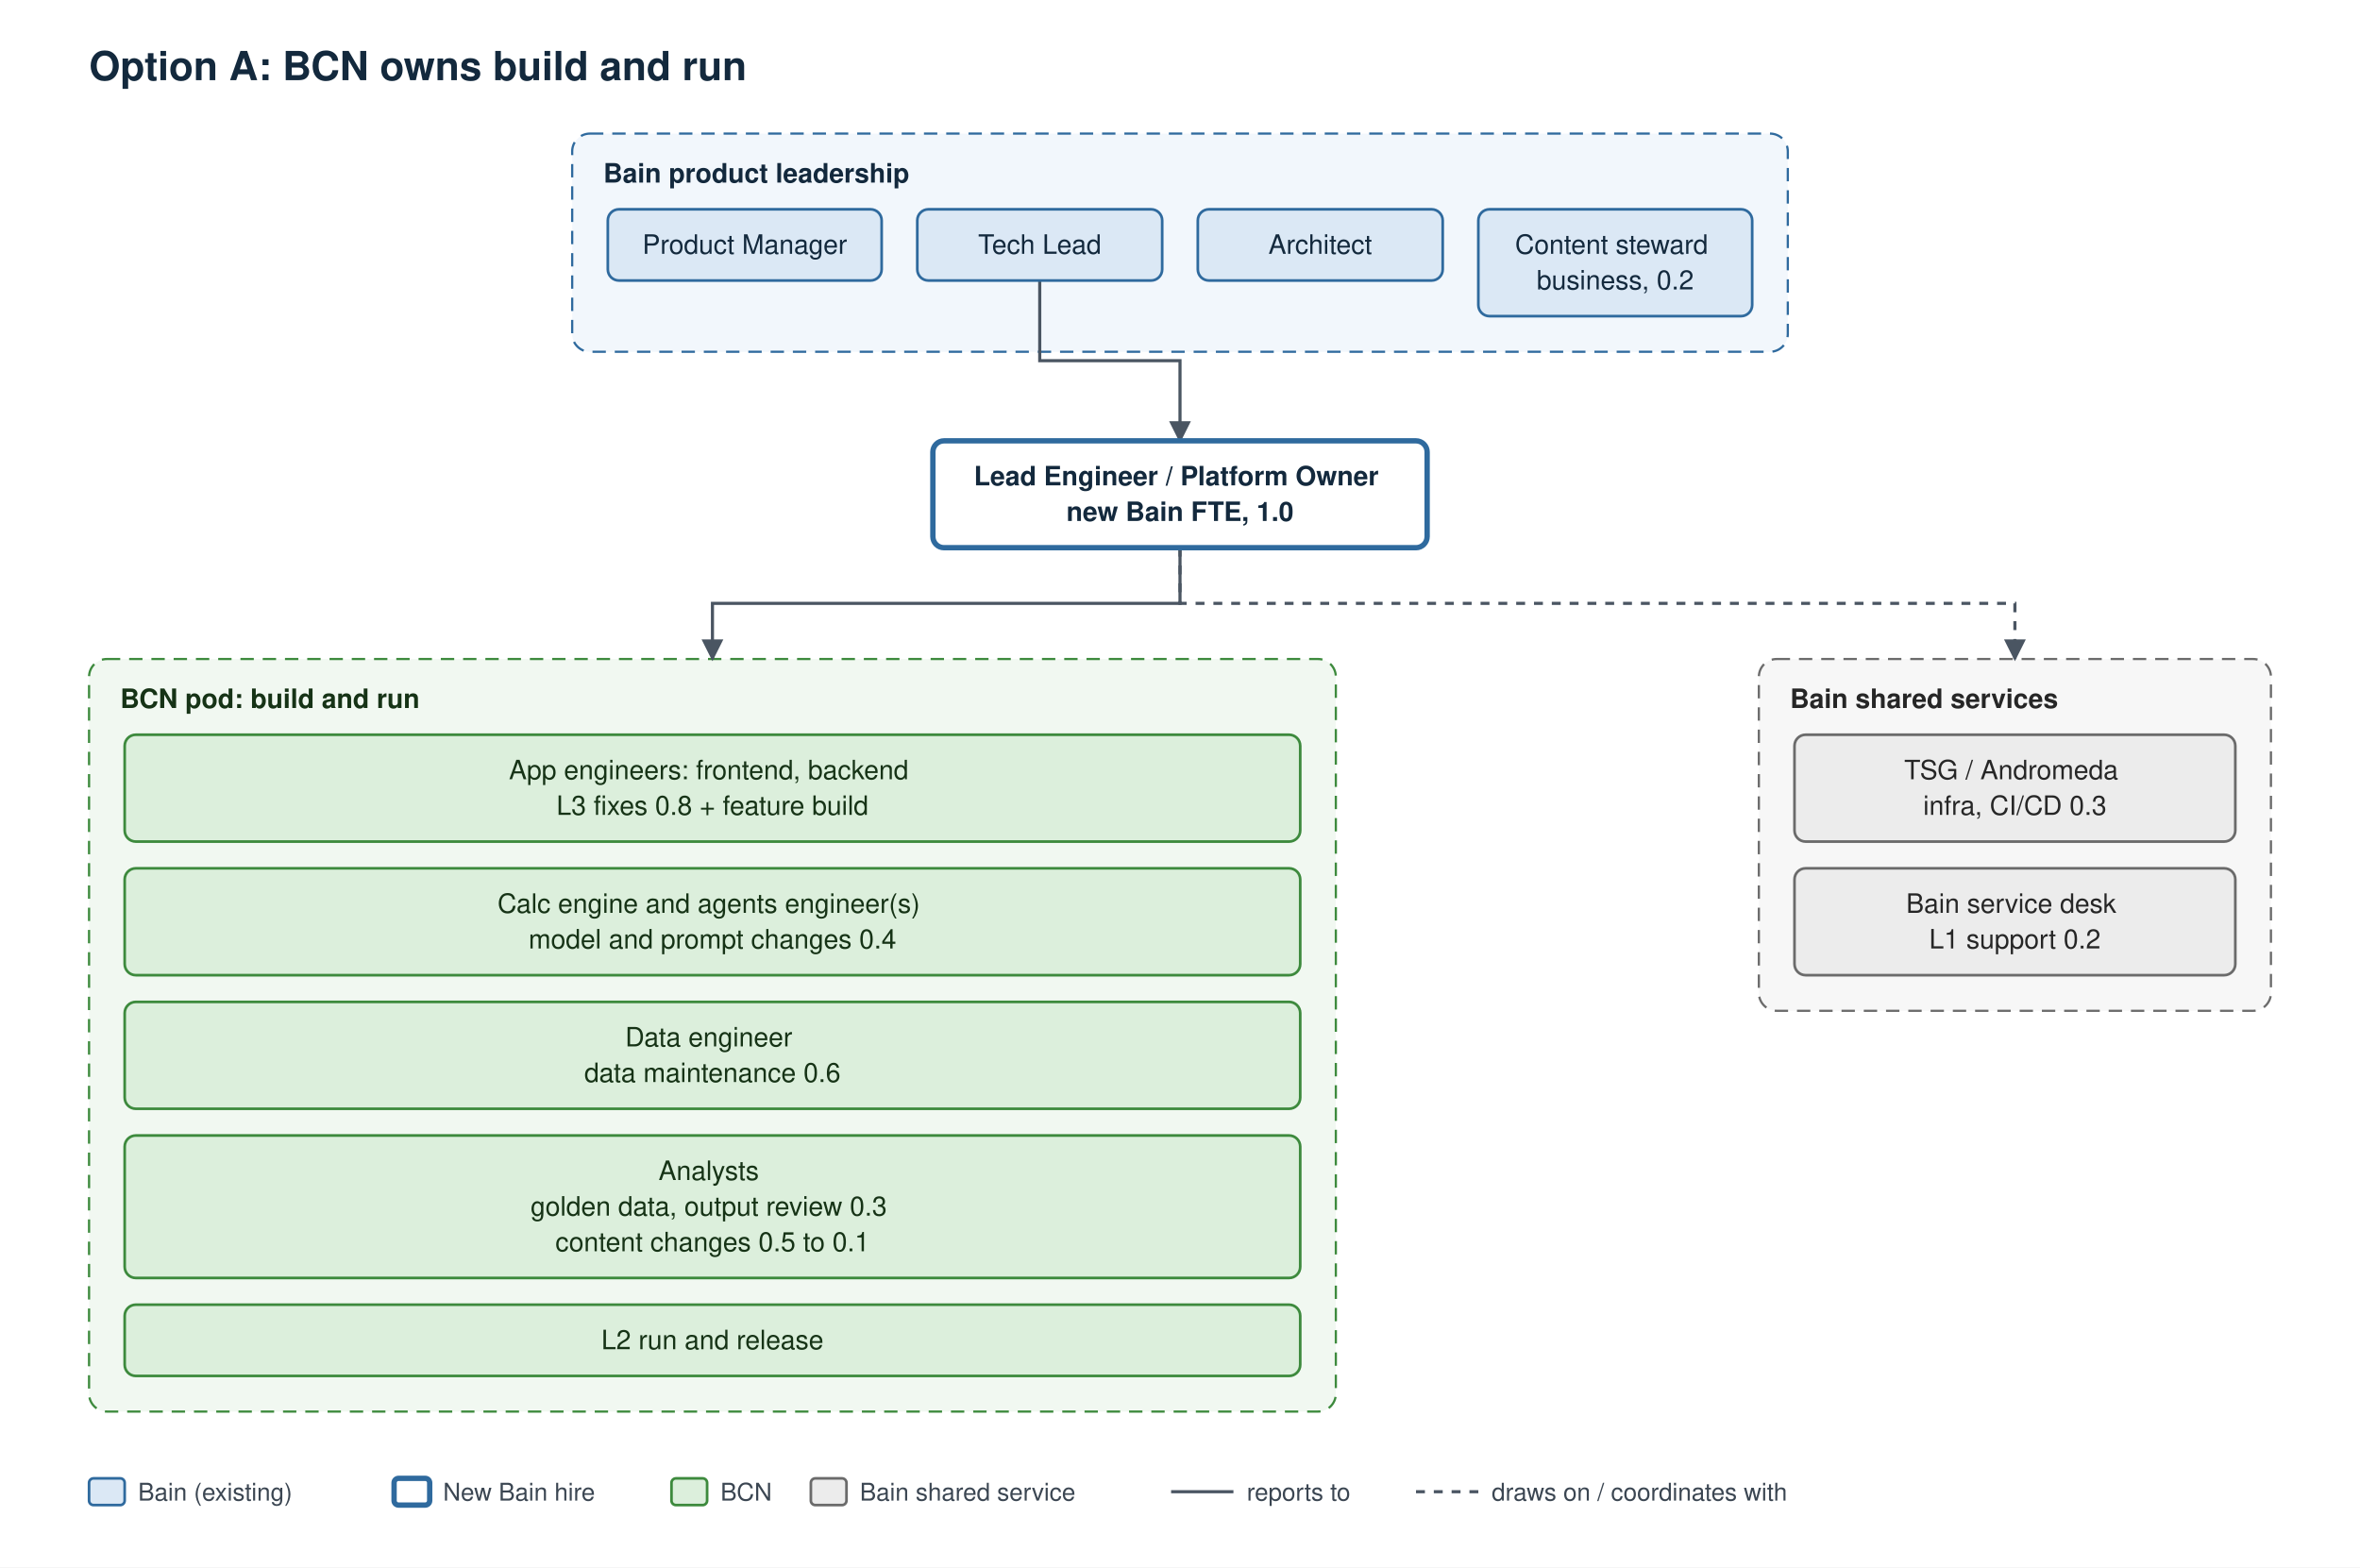
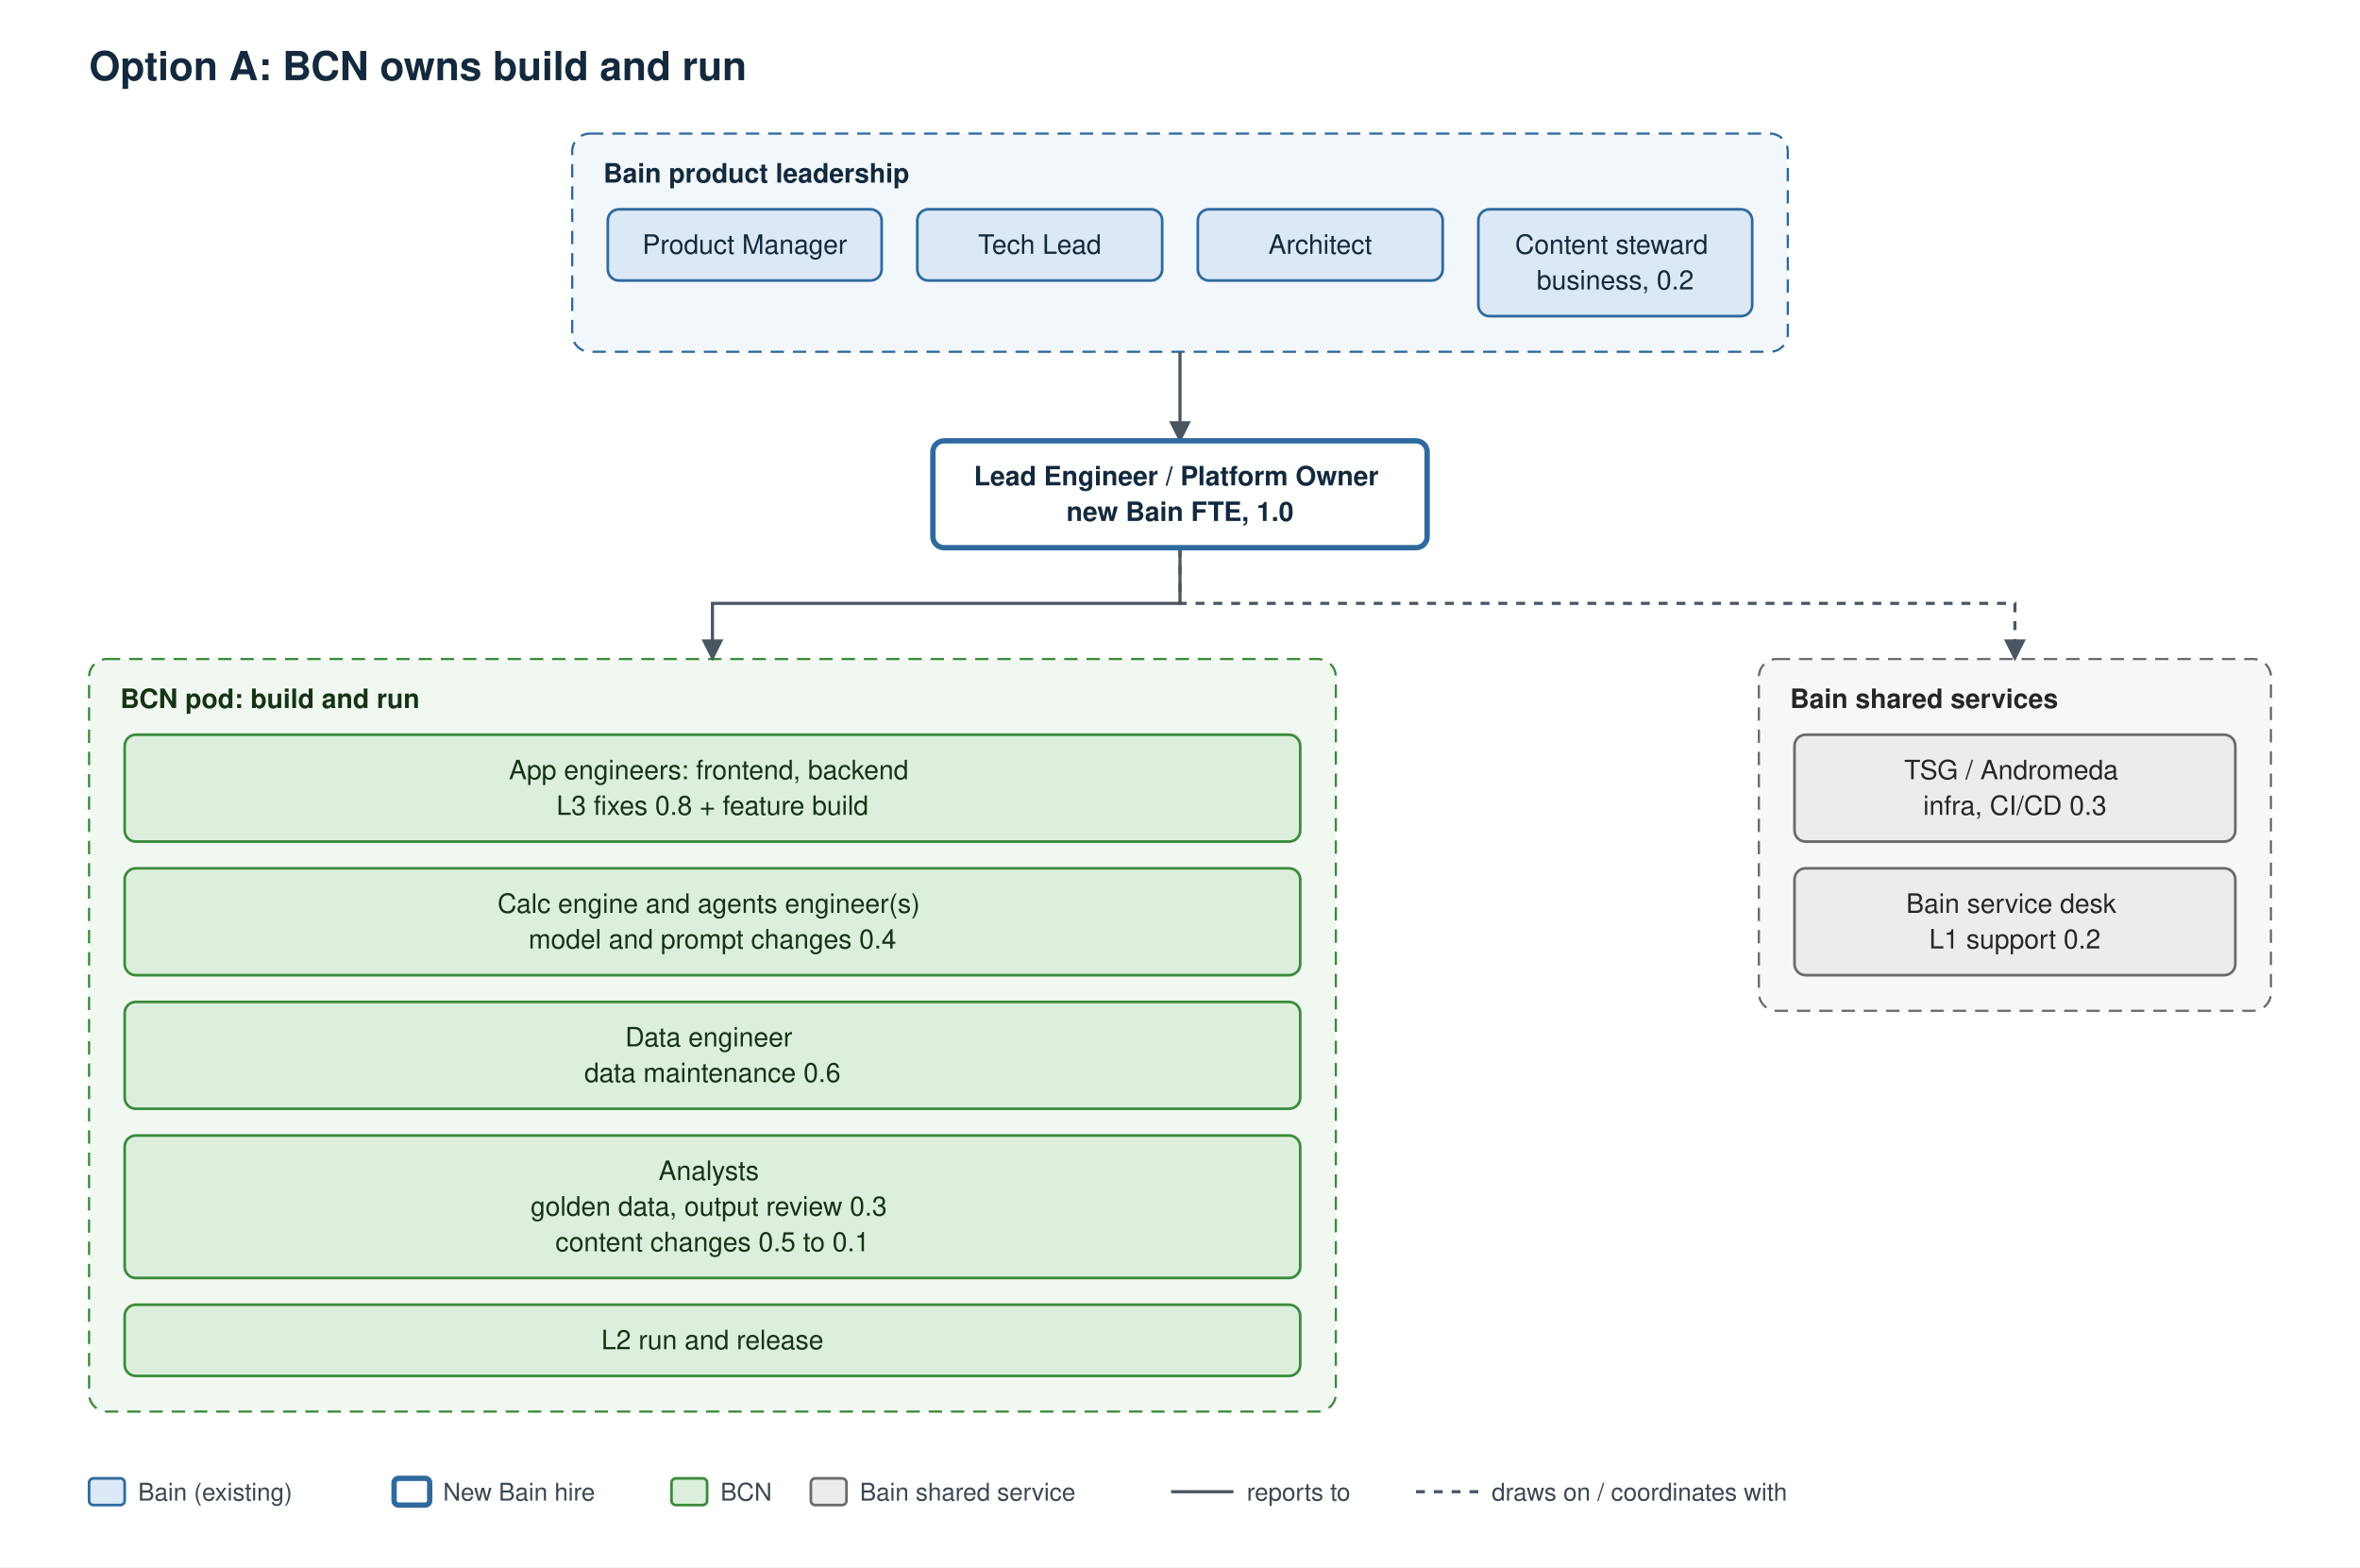
- <svg xmlns="http://www.w3.org/2000/svg" version="1.1" width="1060" height="704" viewBox="0 0 1060 704" content="&lt;mxfile host=&quot;OC-TL tools/drawio_charts.py&quot;&gt;&lt;diagram id=&quot;02-option-a-bcn&quot; name=&quot;Option A: BCN owns build and run&quot;&gt;&lt;mxGraphModel dx=&quot;1060&quot; dy=&quot;704&quot; grid=&quot;1&quot; gridSize=&quot;10&quot; guides=&quot;1&quot; tooltips=&quot;1&quot; connect=&quot;1&quot; arrows=&quot;1&quot; fold=&quot;1&quot; page=&quot;0&quot; pageScale=&quot;1&quot; math=&quot;0&quot; shadow=&quot;0&quot;&gt;&lt;root&gt;&lt;mxCell id=&quot;0&quot;/&gt;&lt;mxCell id=&quot;1&quot; parent=&quot;0&quot;/&gt;&lt;mxCell id=&quot;title&quot; value=&quot;Option A: BCN owns build and run&quot; style=&quot;text;html=1;fontSize=18;fontStyle=1;align=left;verticalAlign=middle;fontColor=#13293d;&quot; vertex=&quot;1&quot; parent=&quot;1&quot;&gt;&lt;mxGeometry x=&quot;40.0&quot; y=&quot;18.0&quot; width=&quot;900.0&quot; height=&quot;28.0&quot; as=&quot;geometry&quot;/&gt;&lt;/mxCell&gt;&lt;mxCell id=&quot;lead&quot; value=&quot;Bain product leadership&quot; style=&quot;rounded=1;arcSize=4;whiteSpace=wrap;html=1;dashed=1;fillColor=#f2f7fc;strokeColor=#2f6a9e;fontColor=#13293d;fontStyle=1;align=left;verticalAlign=top;spacingLeft=10;spacingTop=4;container=0;&quot; vertex=&quot;1&quot; parent=&quot;1&quot;&gt;&lt;mxGeometry x=&quot;257.0&quot; y=&quot;60.0&quot; width=&quot;546.0&quot; height=&quot;98.0&quot; as=&quot;geometry&quot;/&gt;&lt;/mxCell&gt;&lt;mxCell id=&quot;g_bcn&quot; value=&quot;BCN pod: build and run&quot; style=&quot;rounded=1;arcSize=4;whiteSpace=wrap;html=1;dashed=1;fillColor=#f1f8f1;strokeColor=#3d8a3d;fontColor=#163316;fontStyle=1;align=left;verticalAlign=top;spacingLeft=10;spacingTop=4;container=0;&quot; vertex=&quot;1&quot; parent=&quot;1&quot;&gt;&lt;mxGeometry x=&quot;40.0&quot; y=&quot;296.0&quot; width=&quot;560.0&quot; height=&quot;338.0&quot; as=&quot;geometry&quot;/&gt;&lt;/mxCell&gt;&lt;mxCell id=&quot;g_svc&quot; value=&quot;Bain shared services&quot; style=&quot;rounded=1;arcSize=4;whiteSpace=wrap;html=1;dashed=1;fillColor=#f7f7f7;strokeColor=#6b6b6b;fontColor=#262626;fontStyle=1;align=left;verticalAlign=top;spacingLeft=10;spacingTop=4;container=0;&quot; vertex=&quot;1&quot; parent=&quot;1&quot;&gt;&lt;mxGeometry x=&quot;790.0&quot; y=&quot;296.0&quot; width=&quot;230.0&quot; height=&quot;158.0&quot; as=&quot;geometry&quot;/&gt;&lt;/mxCell&gt;&lt;mxCell id=&quot;pm&quot; value=&quot;Product Manager&quot; style=&quot;rounded=1;whiteSpace=wrap;html=1;fillColor=#dbe8f5;strokeColor=#2f6a9e;fontColor=#13293d;fontSize=12;&quot; vertex=&quot;1&quot; parent=&quot;1&quot;&gt;&lt;mxGeometry x=&quot;273.0&quot; y=&quot;94.0&quot; width=&quot;123.0&quot; height=&quot;32.0&quot; as=&quot;geometry&quot;/&gt;&lt;/mxCell&gt;&lt;mxCell id=&quot;tl&quot; value=&quot;Tech Lead&quot; style=&quot;rounded=1;whiteSpace=wrap;html=1;fillColor=#dbe8f5;strokeColor=#2f6a9e;fontColor=#13293d;fontSize=12;&quot; vertex=&quot;1&quot; parent=&quot;1&quot;&gt;&lt;mxGeometry x=&quot;412.0&quot; y=&quot;94.0&quot; width=&quot;110.0&quot; height=&quot;32.0&quot; as=&quot;geometry&quot;/&gt;&lt;/mxCell&gt;&lt;mxCell id=&quot;arch&quot; value=&quot;Architect&quot; style=&quot;rounded=1;whiteSpace=wrap;html=1;fillColor=#dbe8f5;strokeColor=#2f6a9e;fontColor=#13293d;fontSize=12;&quot; vertex=&quot;1&quot; parent=&quot;1&quot;&gt;&lt;mxGeometry x=&quot;538.0&quot; y=&quot;94.0&quot; width=&quot;110.0&quot; height=&quot;32.0&quot; as=&quot;geometry&quot;/&gt;&lt;/mxCell&gt;&lt;mxCell id=&quot;stew&quot; value=&quot;Content steward&amp;lt;br&amp;gt;business, 0.2&quot; style=&quot;rounded=1;whiteSpace=wrap;html=1;fillColor=#dbe8f5;strokeColor=#2f6a9e;fontColor=#13293d;fontSize=12;&quot; vertex=&quot;1&quot; parent=&quot;1&quot;&gt;&lt;mxGeometry x=&quot;664.0&quot; y=&quot;94.0&quot; width=&quot;123.0&quot; height=&quot;48.0&quot; as=&quot;geometry&quot;/&gt;&lt;/mxCell&gt;&lt;mxCell id=&quot;le&quot; value=&quot;Lead Engineer / Platform Owner&amp;lt;br&amp;gt;new Bain FTE, 1.0&quot; style=&quot;rounded=1;whiteSpace=wrap;html=1;fillColor=#ffffff;strokeColor=#2f6a9e;fontColor=#13293d;fontSize=12;strokeWidth=2.5;fontStyle=1;&quot; vertex=&quot;1&quot; parent=&quot;1&quot;&gt;&lt;mxGeometry x=&quot;419.0&quot; y=&quot;198.0&quot; width=&quot;222.0&quot; height=&quot;48.0&quot; as=&quot;geometry&quot;/&gt;&lt;/mxCell&gt;&lt;mxCell id=&quot;a1&quot; value=&quot;App engineers: frontend, backend&amp;lt;br&amp;gt;L3 fixes 0.8 + feature build&quot; style=&quot;rounded=1;whiteSpace=wrap;html=1;fillColor=#dcefdc;strokeColor=#3d8a3d;fontColor=#163316;fontSize=12;&quot; vertex=&quot;1&quot; parent=&quot;1&quot;&gt;&lt;mxGeometry x=&quot;56.0&quot; y=&quot;330.0&quot; width=&quot;528.0&quot; height=&quot;48.0&quot; as=&quot;geometry&quot;/&gt;&lt;/mxCell&gt;&lt;mxCell id=&quot;a2&quot; value=&quot;Calc engine and agents engineer(s)&amp;lt;br&amp;gt;model and prompt changes 0.4&quot; style=&quot;rounded=1;whiteSpace=wrap;html=1;fillColor=#dcefdc;strokeColor=#3d8a3d;fontColor=#163316;fontSize=12;&quot; vertex=&quot;1&quot; parent=&quot;1&quot;&gt;&lt;mxGeometry x=&quot;56.0&quot; y=&quot;390.0&quot; width=&quot;528.0&quot; height=&quot;48.0&quot; as=&quot;geometry&quot;/&gt;&lt;/mxCell&gt;&lt;mxCell id=&quot;a3&quot; value=&quot;Data engineer&amp;lt;br&amp;gt;data maintenance 0.6&quot; style=&quot;rounded=1;whiteSpace=wrap;html=1;fillColor=#dcefdc;strokeColor=#3d8a3d;fontColor=#163316;fontSize=12;&quot; vertex=&quot;1&quot; parent=&quot;1&quot;&gt;&lt;mxGeometry x=&quot;56.0&quot; y=&quot;450.0&quot; width=&quot;528.0&quot; height=&quot;48.0&quot; as=&quot;geometry&quot;/&gt;&lt;/mxCell&gt;&lt;mxCell id=&quot;a4&quot; value=&quot;Analysts&amp;lt;br&amp;gt;golden data, output review 0.3&amp;lt;br&amp;gt;content changes 0.5 to 0.1&quot; style=&quot;rounded=1;whiteSpace=wrap;html=1;fillColor=#dcefdc;strokeColor=#3d8a3d;fontColor=#163316;fontSize=12;&quot; vertex=&quot;1&quot; parent=&quot;1&quot;&gt;&lt;mxGeometry x=&quot;56.0&quot; y=&quot;510.0&quot; width=&quot;528.0&quot; height=&quot;64.0&quot; as=&quot;geometry&quot;/&gt;&lt;/mxCell&gt;&lt;mxCell id=&quot;a5&quot; value=&quot;L2 run and release&quot; style=&quot;rounded=1;whiteSpace=wrap;html=1;fillColor=#dcefdc;strokeColor=#3d8a3d;fontColor=#163316;fontSize=12;&quot; vertex=&quot;1&quot; parent=&quot;1&quot;&gt;&lt;mxGeometry x=&quot;56.0&quot; y=&quot;586.0&quot; width=&quot;528.0&quot; height=&quot;32.0&quot; as=&quot;geometry&quot;/&gt;&lt;/mxCell&gt;&lt;mxCell id=&quot;tsg&quot; value=&quot;TSG / Andromeda&amp;lt;br&amp;gt;infra, CI/CD 0.3&quot; style=&quot;rounded=1;whiteSpace=wrap;html=1;fillColor=#ececec;strokeColor=#6b6b6b;fontColor=#262626;fontSize=12;&quot; vertex=&quot;1&quot; parent=&quot;1&quot;&gt;&lt;mxGeometry x=&quot;806.0&quot; y=&quot;330.0&quot; width=&quot;198.0&quot; height=&quot;48.0&quot; as=&quot;geometry&quot;/&gt;&lt;/mxCell&gt;&lt;mxCell id=&quot;desk&quot; value=&quot;Bain service desk&amp;lt;br&amp;gt;L1 support 0.2&quot; style=&quot;rounded=1;whiteSpace=wrap;html=1;fillColor=#ececec;strokeColor=#6b6b6b;fontColor=#262626;fontSize=12;&quot; vertex=&quot;1&quot; parent=&quot;1&quot;&gt;&lt;mxGeometry x=&quot;806.0&quot; y=&quot;390.0&quot; width=&quot;198.0&quot; height=&quot;48.0&quot; as=&quot;geometry&quot;/&gt;&lt;/mxCell&gt;&lt;mxCell id=&quot;e0&quot; style=&quot;edgeStyle=orthogonalEdgeStyle;rounded=0;html=1;endArrow=block;endFill=1;strokeColor=#4a5562;&quot; edge=&quot;1&quot; parent=&quot;1&quot; source=&quot;tl&quot; target=&quot;le&quot;&gt;&lt;mxGeometry relative=&quot;1&quot; as=&quot;geometry&quot;/&gt;&lt;/mxCell&gt;&lt;mxCell id=&quot;e1&quot; style=&quot;edgeStyle=orthogonalEdgeStyle;rounded=0;html=1;endArrow=block;endFill=1;strokeColor=#4a5562;&quot; edge=&quot;1&quot; parent=&quot;1&quot; source=&quot;le&quot; target=&quot;g_bcn&quot;&gt;&lt;mxGeometry relative=&quot;1&quot; as=&quot;geometry&quot;/&gt;&lt;/mxCell&gt;&lt;mxCell id=&quot;e2&quot; style=&quot;edgeStyle=orthogonalEdgeStyle;rounded=0;html=1;endArrow=block;endFill=1;strokeColor=#4a5562;dashed=1;&quot; edge=&quot;1&quot; parent=&quot;1&quot; source=&quot;le&quot; target=&quot;g_svc&quot;&gt;&lt;mxGeometry relative=&quot;1&quot; as=&quot;geometry&quot;/&gt;&lt;/mxCell&gt;&lt;mxCell id=&quot;lg_bain&quot; value=&quot;&quot; style=&quot;rounded=1;fillColor=#dbe8f5;strokeColor=#2f6a9e;&quot; vertex=&quot;1&quot; parent=&quot;1&quot;&gt;&lt;mxGeometry x=&quot;40.0&quot; y=&quot;664.0&quot; width=&quot;16.0&quot; height=&quot;12.0&quot; as=&quot;geometry&quot;/&gt;&lt;/mxCell&gt;&lt;mxCell id=&quot;lgt_bain&quot; value=&quot;Bain (existing)&quot; style=&quot;text;html=1;align=left;verticalAlign=middle;fontSize=11;fontColor=#3b4652;&quot; vertex=&quot;1&quot; parent=&quot;1&quot;&gt;&lt;mxGeometry x=&quot;60.0&quot; y=&quot;660.0&quot; width=&quot;103.0&quot; height=&quot;20.0&quot; as=&quot;geometry&quot;/&gt;&lt;/mxCell&gt;&lt;mxCell id=&quot;lg_new&quot; value=&quot;&quot; style=&quot;rounded=1;fillColor=#ffffff;strokeColor=#2f6a9e;strokeWidth=2.5;&quot; vertex=&quot;1&quot; parent=&quot;1&quot;&gt;&lt;mxGeometry x=&quot;177.0&quot; y=&quot;664.0&quot; width=&quot;16.0&quot; height=&quot;12.0&quot; as=&quot;geometry&quot;/&gt;&lt;/mxCell&gt;&lt;mxCell id=&quot;lgt_new&quot; value=&quot;New Bain hire&quot; style=&quot;text;html=1;align=left;verticalAlign=middle;fontSize=11;fontColor=#3b4652;&quot; vertex=&quot;1&quot; parent=&quot;1&quot;&gt;&lt;mxGeometry x=&quot;197.0&quot; y=&quot;660.0&quot; width=&quot;90.6&quot; height=&quot;20.0&quot; as=&quot;geometry&quot;/&gt;&lt;/mxCell&gt;&lt;mxCell id=&quot;lg_bcn&quot; value=&quot;&quot; style=&quot;rounded=1;fillColor=#dcefdc;strokeColor=#3d8a3d;&quot; vertex=&quot;1&quot; parent=&quot;1&quot;&gt;&lt;mxGeometry x=&quot;301.6&quot; y=&quot;664.0&quot; width=&quot;16.0&quot; height=&quot;12.0&quot; as=&quot;geometry&quot;/&gt;&lt;/mxCell&gt;&lt;mxCell id=&quot;lgt_bcn&quot; value=&quot;BCN&quot; style=&quot;text;html=1;align=left;verticalAlign=middle;fontSize=11;fontColor=#3b4652;&quot; vertex=&quot;1&quot; parent=&quot;1&quot;&gt;&lt;mxGeometry x=&quot;321.6&quot; y=&quot;660.0&quot; width=&quot;28.6&quot; height=&quot;20.0&quot; as=&quot;geometry&quot;/&gt;&lt;/mxCell&gt;&lt;mxCell id=&quot;lg_tsg&quot; value=&quot;&quot; style=&quot;rounded=1;fillColor=#ececec;strokeColor=#6b6b6b;&quot; vertex=&quot;1&quot; parent=&quot;1&quot;&gt;&lt;mxGeometry x=&quot;364.2&quot; y=&quot;664.0&quot; width=&quot;16.0&quot; height=&quot;12.0&quot; as=&quot;geometry&quot;/&gt;&lt;/mxCell&gt;&lt;mxCell id=&quot;lgt_tsg&quot; value=&quot;Bain shared service&quot; style=&quot;text;html=1;align=left;verticalAlign=middle;fontSize=11;fontColor=#3b4652;&quot; vertex=&quot;1&quot; parent=&quot;1&quot;&gt;&lt;mxGeometry x=&quot;384.2&quot; y=&quot;660.0&quot; width=&quot;127.8&quot; height=&quot;20.0&quot; as=&quot;geometry&quot;/&gt;&lt;/mxCell&gt;&lt;/root&gt;&lt;/mxGraphModel&gt;&lt;/diagram&gt;&lt;/mxfile&gt;">
+ <svg xmlns="http://www.w3.org/2000/svg" version="1.1" width="1060" height="704" viewBox="0 0 1060 704" content="&lt;mxfile host=&quot;OC-TL tools/drawio_charts.py&quot;&gt;&lt;diagram id=&quot;02-option-a-bcn&quot; name=&quot;Option A: BCN owns build and run&quot;&gt;&lt;mxGraphModel dx=&quot;1060&quot; dy=&quot;704&quot; grid=&quot;1&quot; gridSize=&quot;10&quot; guides=&quot;1&quot; tooltips=&quot;1&quot; connect=&quot;1&quot; arrows=&quot;1&quot; fold=&quot;1&quot; page=&quot;0&quot; pageScale=&quot;1&quot; math=&quot;0&quot; shadow=&quot;0&quot;&gt;&lt;root&gt;&lt;mxCell id=&quot;0&quot;/&gt;&lt;mxCell id=&quot;1&quot; parent=&quot;0&quot;/&gt;&lt;mxCell id=&quot;title&quot; value=&quot;Option A: BCN owns build and run&quot; style=&quot;text;html=1;fontSize=18;fontStyle=1;align=left;verticalAlign=middle;fontColor=#13293d;&quot; vertex=&quot;1&quot; parent=&quot;1&quot;&gt;&lt;mxGeometry x=&quot;40.0&quot; y=&quot;18.0&quot; width=&quot;900.0&quot; height=&quot;28.0&quot; as=&quot;geometry&quot;/&gt;&lt;/mxCell&gt;&lt;mxCell id=&quot;lead&quot; value=&quot;Bain product leadership&quot; style=&quot;rounded=1;arcSize=4;whiteSpace=wrap;html=1;dashed=1;fillColor=#f2f7fc;strokeColor=#2f6a9e;fontColor=#13293d;fontStyle=1;align=left;verticalAlign=top;spacingLeft=10;spacingTop=4;container=0;&quot; vertex=&quot;1&quot; parent=&quot;1&quot;&gt;&lt;mxGeometry x=&quot;257.0&quot; y=&quot;60.0&quot; width=&quot;546.0&quot; height=&quot;98.0&quot; as=&quot;geometry&quot;/&gt;&lt;/mxCell&gt;&lt;mxCell id=&quot;g_bcn&quot; value=&quot;BCN pod: build and run&quot; style=&quot;rounded=1;arcSize=4;whiteSpace=wrap;html=1;dashed=1;fillColor=#f1f8f1;strokeColor=#3d8a3d;fontColor=#163316;fontStyle=1;align=left;verticalAlign=top;spacingLeft=10;spacingTop=4;container=0;&quot; vertex=&quot;1&quot; parent=&quot;1&quot;&gt;&lt;mxGeometry x=&quot;40.0&quot; y=&quot;296.0&quot; width=&quot;560.0&quot; height=&quot;338.0&quot; as=&quot;geometry&quot;/&gt;&lt;/mxCell&gt;&lt;mxCell id=&quot;g_svc&quot; value=&quot;Bain shared services&quot; style=&quot;rounded=1;arcSize=4;whiteSpace=wrap;html=1;dashed=1;fillColor=#f7f7f7;strokeColor=#6b6b6b;fontColor=#262626;fontStyle=1;align=left;verticalAlign=top;spacingLeft=10;spacingTop=4;container=0;&quot; vertex=&quot;1&quot; parent=&quot;1&quot;&gt;&lt;mxGeometry x=&quot;790.0&quot; y=&quot;296.0&quot; width=&quot;230.0&quot; height=&quot;158.0&quot; as=&quot;geometry&quot;/&gt;&lt;/mxCell&gt;&lt;mxCell id=&quot;pm&quot; value=&quot;Product Manager&quot; style=&quot;rounded=1;whiteSpace=wrap;html=1;fillColor=#dbe8f5;strokeColor=#2f6a9e;fontColor=#13293d;fontSize=12;&quot; vertex=&quot;1&quot; parent=&quot;1&quot;&gt;&lt;mxGeometry x=&quot;273.0&quot; y=&quot;94.0&quot; width=&quot;123.0&quot; height=&quot;32.0&quot; as=&quot;geometry&quot;/&gt;&lt;/mxCell&gt;&lt;mxCell id=&quot;tl&quot; value=&quot;Tech Lead&quot; style=&quot;rounded=1;whiteSpace=wrap;html=1;fillColor=#dbe8f5;strokeColor=#2f6a9e;fontColor=#13293d;fontSize=12;&quot; vertex=&quot;1&quot; parent=&quot;1&quot;&gt;&lt;mxGeometry x=&quot;412.0&quot; y=&quot;94.0&quot; width=&quot;110.0&quot; height=&quot;32.0&quot; as=&quot;geometry&quot;/&gt;&lt;/mxCell&gt;&lt;mxCell id=&quot;arch&quot; value=&quot;Architect&quot; style=&quot;rounded=1;whiteSpace=wrap;html=1;fillColor=#dbe8f5;strokeColor=#2f6a9e;fontColor=#13293d;fontSize=12;&quot; vertex=&quot;1&quot; parent=&quot;1&quot;&gt;&lt;mxGeometry x=&quot;538.0&quot; y=&quot;94.0&quot; width=&quot;110.0&quot; height=&quot;32.0&quot; as=&quot;geometry&quot;/&gt;&lt;/mxCell&gt;&lt;mxCell id=&quot;stew&quot; value=&quot;Content steward&amp;lt;br&amp;gt;business, 0.2&quot; style=&quot;rounded=1;whiteSpace=wrap;html=1;fillColor=#dbe8f5;strokeColor=#2f6a9e;fontColor=#13293d;fontSize=12;&quot; vertex=&quot;1&quot; parent=&quot;1&quot;&gt;&lt;mxGeometry x=&quot;664.0&quot; y=&quot;94.0&quot; width=&quot;123.0&quot; height=&quot;48.0&quot; as=&quot;geometry&quot;/&gt;&lt;/mxCell&gt;&lt;mxCell id=&quot;le&quot; value=&quot;Lead Engineer / Platform Owner&amp;lt;br&amp;gt;new Bain FTE, 1.0&quot; style=&quot;rounded=1;whiteSpace=wrap;html=1;fillColor=#ffffff;strokeColor=#2f6a9e;fontColor=#13293d;fontSize=12;strokeWidth=2.5;fontStyle=1;&quot; vertex=&quot;1&quot; parent=&quot;1&quot;&gt;&lt;mxGeometry x=&quot;419.0&quot; y=&quot;198.0&quot; width=&quot;222.0&quot; height=&quot;48.0&quot; as=&quot;geometry&quot;/&gt;&lt;/mxCell&gt;&lt;mxCell id=&quot;a1&quot; value=&quot;App engineers: frontend, backend&amp;lt;br&amp;gt;L3 fixes 0.8 + feature build&quot; style=&quot;rounded=1;whiteSpace=wrap;html=1;fillColor=#dcefdc;strokeColor=#3d8a3d;fontColor=#163316;fontSize=12;&quot; vertex=&quot;1&quot; parent=&quot;1&quot;&gt;&lt;mxGeometry x=&quot;56.0&quot; y=&quot;330.0&quot; width=&quot;528.0&quot; height=&quot;48.0&quot; as=&quot;geometry&quot;/&gt;&lt;/mxCell&gt;&lt;mxCell id=&quot;a2&quot; value=&quot;Calc engine and agents engineer(s)&amp;lt;br&amp;gt;model and prompt changes 0.4&quot; style=&quot;rounded=1;whiteSpace=wrap;html=1;fillColor=#dcefdc;strokeColor=#3d8a3d;fontColor=#163316;fontSize=12;&quot; vertex=&quot;1&quot; parent=&quot;1&quot;&gt;&lt;mxGeometry x=&quot;56.0&quot; y=&quot;390.0&quot; width=&quot;528.0&quot; height=&quot;48.0&quot; as=&quot;geometry&quot;/&gt;&lt;/mxCell&gt;&lt;mxCell id=&quot;a3&quot; value=&quot;Data engineer&amp;lt;br&amp;gt;data maintenance 0.6&quot; style=&quot;rounded=1;whiteSpace=wrap;html=1;fillColor=#dcefdc;strokeColor=#3d8a3d;fontColor=#163316;fontSize=12;&quot; vertex=&quot;1&quot; parent=&quot;1&quot;&gt;&lt;mxGeometry x=&quot;56.0&quot; y=&quot;450.0&quot; width=&quot;528.0&quot; height=&quot;48.0&quot; as=&quot;geometry&quot;/&gt;&lt;/mxCell&gt;&lt;mxCell id=&quot;a4&quot; value=&quot;Analysts&amp;lt;br&amp;gt;golden data, output review 0.3&amp;lt;br&amp;gt;content changes 0.5 to 0.1&quot; style=&quot;rounded=1;whiteSpace=wrap;html=1;fillColor=#dcefdc;strokeColor=#3d8a3d;fontColor=#163316;fontSize=12;&quot; vertex=&quot;1&quot; parent=&quot;1&quot;&gt;&lt;mxGeometry x=&quot;56.0&quot; y=&quot;510.0&quot; width=&quot;528.0&quot; height=&quot;64.0&quot; as=&quot;geometry&quot;/&gt;&lt;/mxCell&gt;&lt;mxCell id=&quot;a5&quot; value=&quot;L2 run and release&quot; style=&quot;rounded=1;whiteSpace=wrap;html=1;fillColor=#dcefdc;strokeColor=#3d8a3d;fontColor=#163316;fontSize=12;&quot; vertex=&quot;1&quot; parent=&quot;1&quot;&gt;&lt;mxGeometry x=&quot;56.0&quot; y=&quot;586.0&quot; width=&quot;528.0&quot; height=&quot;32.0&quot; as=&quot;geometry&quot;/&gt;&lt;/mxCell&gt;&lt;mxCell id=&quot;tsg&quot; value=&quot;TSG / Andromeda&amp;lt;br&amp;gt;infra, CI/CD 0.3&quot; style=&quot;rounded=1;whiteSpace=wrap;html=1;fillColor=#ececec;strokeColor=#6b6b6b;fontColor=#262626;fontSize=12;&quot; vertex=&quot;1&quot; parent=&quot;1&quot;&gt;&lt;mxGeometry x=&quot;806.0&quot; y=&quot;330.0&quot; width=&quot;198.0&quot; height=&quot;48.0&quot; as=&quot;geometry&quot;/&gt;&lt;/mxCell&gt;&lt;mxCell id=&quot;desk&quot; value=&quot;Bain service desk&amp;lt;br&amp;gt;L1 support 0.2&quot; style=&quot;rounded=1;whiteSpace=wrap;html=1;fillColor=#ececec;strokeColor=#6b6b6b;fontColor=#262626;fontSize=12;&quot; vertex=&quot;1&quot; parent=&quot;1&quot;&gt;&lt;mxGeometry x=&quot;806.0&quot; y=&quot;390.0&quot; width=&quot;198.0&quot; height=&quot;48.0&quot; as=&quot;geometry&quot;/&gt;&lt;/mxCell&gt;&lt;mxCell id=&quot;e0&quot; style=&quot;edgeStyle=orthogonalEdgeStyle;rounded=0;html=1;endArrow=block;endFill=1;strokeColor=#4a5562;&quot; edge=&quot;1&quot; parent=&quot;1&quot; source=&quot;lead&quot; target=&quot;le&quot;&gt;&lt;mxGeometry relative=&quot;1&quot; as=&quot;geometry&quot;/&gt;&lt;/mxCell&gt;&lt;mxCell id=&quot;e1&quot; style=&quot;edgeStyle=orthogonalEdgeStyle;rounded=0;html=1;endArrow=block;endFill=1;strokeColor=#4a5562;&quot; edge=&quot;1&quot; parent=&quot;1&quot; source=&quot;le&quot; target=&quot;g_bcn&quot;&gt;&lt;mxGeometry relative=&quot;1&quot; as=&quot;geometry&quot;/&gt;&lt;/mxCell&gt;&lt;mxCell id=&quot;e2&quot; style=&quot;edgeStyle=orthogonalEdgeStyle;rounded=0;html=1;endArrow=block;endFill=1;strokeColor=#4a5562;dashed=1;&quot; edge=&quot;1&quot; parent=&quot;1&quot; source=&quot;le&quot; target=&quot;g_svc&quot;&gt;&lt;mxGeometry relative=&quot;1&quot; as=&quot;geometry&quot;/&gt;&lt;/mxCell&gt;&lt;mxCell id=&quot;lg_bain&quot; value=&quot;&quot; style=&quot;rounded=1;fillColor=#dbe8f5;strokeColor=#2f6a9e;&quot; vertex=&quot;1&quot; parent=&quot;1&quot;&gt;&lt;mxGeometry x=&quot;40.0&quot; y=&quot;664.0&quot; width=&quot;16.0&quot; height=&quot;12.0&quot; as=&quot;geometry&quot;/&gt;&lt;/mxCell&gt;&lt;mxCell id=&quot;lgt_bain&quot; value=&quot;Bain (existing)&quot; style=&quot;text;html=1;align=left;verticalAlign=middle;fontSize=11;fontColor=#3b4652;&quot; vertex=&quot;1&quot; parent=&quot;1&quot;&gt;&lt;mxGeometry x=&quot;60.0&quot; y=&quot;660.0&quot; width=&quot;103.0&quot; height=&quot;20.0&quot; as=&quot;geometry&quot;/&gt;&lt;/mxCell&gt;&lt;mxCell id=&quot;lg_new&quot; value=&quot;&quot; style=&quot;rounded=1;fillColor=#ffffff;strokeColor=#2f6a9e;strokeWidth=2.5;&quot; vertex=&quot;1&quot; parent=&quot;1&quot;&gt;&lt;mxGeometry x=&quot;177.0&quot; y=&quot;664.0&quot; width=&quot;16.0&quot; height=&quot;12.0&quot; as=&quot;geometry&quot;/&gt;&lt;/mxCell&gt;&lt;mxCell id=&quot;lgt_new&quot; value=&quot;New Bain hire&quot; style=&quot;text;html=1;align=left;verticalAlign=middle;fontSize=11;fontColor=#3b4652;&quot; vertex=&quot;1&quot; parent=&quot;1&quot;&gt;&lt;mxGeometry x=&quot;197.0&quot; y=&quot;660.0&quot; width=&quot;90.6&quot; height=&quot;20.0&quot; as=&quot;geometry&quot;/&gt;&lt;/mxCell&gt;&lt;mxCell id=&quot;lg_bcn&quot; value=&quot;&quot; style=&quot;rounded=1;fillColor=#dcefdc;strokeColor=#3d8a3d;&quot; vertex=&quot;1&quot; parent=&quot;1&quot;&gt;&lt;mxGeometry x=&quot;301.6&quot; y=&quot;664.0&quot; width=&quot;16.0&quot; height=&quot;12.0&quot; as=&quot;geometry&quot;/&gt;&lt;/mxCell&gt;&lt;mxCell id=&quot;lgt_bcn&quot; value=&quot;BCN&quot; style=&quot;text;html=1;align=left;verticalAlign=middle;fontSize=11;fontColor=#3b4652;&quot; vertex=&quot;1&quot; parent=&quot;1&quot;&gt;&lt;mxGeometry x=&quot;321.6&quot; y=&quot;660.0&quot; width=&quot;28.6&quot; height=&quot;20.0&quot; as=&quot;geometry&quot;/&gt;&lt;/mxCell&gt;&lt;mxCell id=&quot;lg_tsg&quot; value=&quot;&quot; style=&quot;rounded=1;fillColor=#ececec;strokeColor=#6b6b6b;&quot; vertex=&quot;1&quot; parent=&quot;1&quot;&gt;&lt;mxGeometry x=&quot;364.2&quot; y=&quot;664.0&quot; width=&quot;16.0&quot; height=&quot;12.0&quot; as=&quot;geometry&quot;/&gt;&lt;/mxCell&gt;&lt;mxCell id=&quot;lgt_tsg&quot; value=&quot;Bain shared service&quot; style=&quot;text;html=1;align=left;verticalAlign=middle;fontSize=11;fontColor=#3b4652;&quot; vertex=&quot;1&quot; parent=&quot;1&quot;&gt;&lt;mxGeometry x=&quot;384.2&quot; y=&quot;660.0&quot; width=&quot;127.8&quot; height=&quot;20.0&quot; as=&quot;geometry&quot;/&gt;&lt;/mxCell&gt;&lt;/root&gt;&lt;/mxGraphModel&gt;&lt;/diagram&gt;&lt;/mxfile&gt;">
  <defs>
    <marker id="arrow" viewBox="0 0 10 10" refX="9" refY="5" markerWidth="7" markerHeight="7" orient="auto-start-reverse">
      <path d="M0,0 L10,5 L0,10 z" fill="#4a5562" />
    </marker>
  </defs>
  <rect x="0" y="0" width="1060" height="704" fill="#ffffff" />
  <text x="40" y="36" font-family="Helvetica, Arial, sans-serif" font-size="18" font-weight="bold" fill="#13293d">Option A: BCN owns build and run</text>
  <rect x="257.0" y="60.0" width="546.0" height="98.0" rx="8" fill="#f2f7fc" stroke="#2f6a9e" stroke-dasharray="6 4" />
  <text x="271.0" y="82.0" font-family="Helvetica, Arial, sans-serif" font-size="12" font-weight="bold" fill="#13293d">Bain product leadership</text>
  <rect x="40.0" y="296.0" width="560.0" height="338.0" rx="8" fill="#f1f8f1" stroke="#3d8a3d" stroke-dasharray="6 4" />
  <text x="54.0" y="318.0" font-family="Helvetica, Arial, sans-serif" font-size="12" font-weight="bold" fill="#163316">BCN pod: build and run</text>
  <rect x="790.0" y="296.0" width="230.0" height="158.0" rx="8" fill="#f7f7f7" stroke="#6b6b6b" stroke-dasharray="6 4" />
  <text x="804.0" y="318.0" font-family="Helvetica, Arial, sans-serif" font-size="12" font-weight="bold" fill="#262626">Bain shared services</text>
-   <path d="M467.0,126.0 V162.0 H530.0 V198.0" fill="none" stroke="#4a5562" stroke-width="1.4" marker-end="url(#arrow)" />
+   <path d="M530.0,158.0 V178.0 H530.0 V198.0" fill="none" stroke="#4a5562" stroke-width="1.4" marker-end="url(#arrow)" />
  <path d="M530.0,246.0 V271.0 H320.0 V296.0" fill="none" stroke="#4a5562" stroke-width="1.4" marker-end="url(#arrow)" />
  <path d="M530.0,246.0 V271.0 H905.0 V296.0" fill="none" stroke="#4a5562" stroke-width="1.4" stroke-dasharray="4 4" marker-end="url(#arrow)" />
  <rect x="273.0" y="94.0" width="123.0" height="32.0" rx="5" fill="#dbe8f5" stroke="#2f6a9e" stroke-width="1.2" />
  <text text-anchor="middle" font-family="Helvetica, Arial, sans-serif" font-size="12" font-weight="normal" fill="#13293d">
    <tspan x="334.5" y="114.0">Product Manager</tspan>
  </text>
  <rect x="412.0" y="94.0" width="110.0" height="32.0" rx="5" fill="#dbe8f5" stroke="#2f6a9e" stroke-width="1.2" />
  <text text-anchor="middle" font-family="Helvetica, Arial, sans-serif" font-size="12" font-weight="normal" fill="#13293d">
    <tspan x="467.0" y="114.0">Tech Lead</tspan>
  </text>
  <rect x="538.0" y="94.0" width="110.0" height="32.0" rx="5" fill="#dbe8f5" stroke="#2f6a9e" stroke-width="1.2" />
  <text text-anchor="middle" font-family="Helvetica, Arial, sans-serif" font-size="12" font-weight="normal" fill="#13293d">
    <tspan x="593.0" y="114.0">Architect</tspan>
  </text>
  <rect x="664.0" y="94.0" width="123.0" height="48.0" rx="5" fill="#dbe8f5" stroke="#2f6a9e" stroke-width="1.2" />
  <text text-anchor="middle" font-family="Helvetica, Arial, sans-serif" font-size="12" font-weight="normal" fill="#13293d">
    <tspan x="725.5" y="114.0">Content steward</tspan>
    <tspan x="725.5" y="130.0">business, 0.2</tspan>
  </text>
  <rect x="419.0" y="198.0" width="222.0" height="48.0" rx="5" fill="#ffffff" stroke="#2f6a9e" stroke-width="2.4" />
  <text text-anchor="middle" font-family="Helvetica, Arial, sans-serif" font-size="12" font-weight="bold" fill="#13293d">
    <tspan x="530.0" y="218.0">Lead Engineer / Platform Owner</tspan>
    <tspan x="530.0" y="234.0">new Bain FTE, 1.0</tspan>
  </text>
  <rect x="56.0" y="330.0" width="528.0" height="48.0" rx="5" fill="#dcefdc" stroke="#3d8a3d" stroke-width="1.2" />
  <text text-anchor="middle" font-family="Helvetica, Arial, sans-serif" font-size="12" font-weight="normal" fill="#163316">
    <tspan x="320.0" y="350.0">App engineers: frontend, backend</tspan>
    <tspan x="320.0" y="366.0">L3 fixes 0.8 + feature build</tspan>
  </text>
  <rect x="56.0" y="390.0" width="528.0" height="48.0" rx="5" fill="#dcefdc" stroke="#3d8a3d" stroke-width="1.2" />
  <text text-anchor="middle" font-family="Helvetica, Arial, sans-serif" font-size="12" font-weight="normal" fill="#163316">
    <tspan x="320.0" y="410.0">Calc engine and agents engineer(s)</tspan>
    <tspan x="320.0" y="426.0">model and prompt changes 0.4</tspan>
  </text>
  <rect x="56.0" y="450.0" width="528.0" height="48.0" rx="5" fill="#dcefdc" stroke="#3d8a3d" stroke-width="1.2" />
  <text text-anchor="middle" font-family="Helvetica, Arial, sans-serif" font-size="12" font-weight="normal" fill="#163316">
    <tspan x="320.0" y="470.0">Data engineer</tspan>
    <tspan x="320.0" y="486.0">data maintenance 0.6</tspan>
  </text>
  <rect x="56.0" y="510.0" width="528.0" height="64.0" rx="5" fill="#dcefdc" stroke="#3d8a3d" stroke-width="1.2" />
  <text text-anchor="middle" font-family="Helvetica, Arial, sans-serif" font-size="12" font-weight="normal" fill="#163316">
    <tspan x="320.0" y="530.0">Analysts</tspan>
    <tspan x="320.0" y="546.0">golden data, output review 0.3</tspan>
    <tspan x="320.0" y="562.0">content changes 0.5 to 0.1</tspan>
  </text>
  <rect x="56.0" y="586.0" width="528.0" height="32.0" rx="5" fill="#dcefdc" stroke="#3d8a3d" stroke-width="1.2" />
  <text text-anchor="middle" font-family="Helvetica, Arial, sans-serif" font-size="12" font-weight="normal" fill="#163316">
    <tspan x="320.0" y="606.0">L2 run and release</tspan>
  </text>
  <rect x="806.0" y="330.0" width="198.0" height="48.0" rx="5" fill="#ececec" stroke="#6b6b6b" stroke-width="1.2" />
  <text text-anchor="middle" font-family="Helvetica, Arial, sans-serif" font-size="12" font-weight="normal" fill="#262626">
    <tspan x="905.0" y="350.0">TSG / Andromeda</tspan>
    <tspan x="905.0" y="366.0">infra, CI/CD 0.3</tspan>
  </text>
  <rect x="806.0" y="390.0" width="198.0" height="48.0" rx="5" fill="#ececec" stroke="#6b6b6b" stroke-width="1.2" />
  <text text-anchor="middle" font-family="Helvetica, Arial, sans-serif" font-size="12" font-weight="normal" fill="#262626">
    <tspan x="905.0" y="410.0">Bain service desk</tspan>
    <tspan x="905.0" y="426.0">L1 support 0.2</tspan>
  </text>
  <rect x="40" y="664" width="16" height="12" rx="2" fill="#dbe8f5" stroke="#2f6a9e" stroke-width="1.2" />
  <text x="62" y="674" font-family="Helvetica, Arial, sans-serif" font-size="11" fill="#3b4652">Bain (existing)</text>
  <rect x="177.0" y="664" width="16" height="12" rx="2" fill="#ffffff" stroke="#2f6a9e" stroke-width="2.4" />
  <text x="199.0" y="674" font-family="Helvetica, Arial, sans-serif" font-size="11" fill="#3b4652">New Bain hire</text>
  <rect x="301.6" y="664" width="16" height="12" rx="2" fill="#dcefdc" stroke="#3d8a3d" stroke-width="1.2" />
  <text x="323.6" y="674" font-family="Helvetica, Arial, sans-serif" font-size="11" fill="#3b4652">BCN</text>
  <rect x="364.2" y="664" width="16" height="12" rx="2" fill="#ececec" stroke="#6b6b6b" stroke-width="1.2" />
  <text x="386.2" y="674" font-family="Helvetica, Arial, sans-serif" font-size="11" fill="#3b4652">Bain shared service</text>
  <line x1="526.0" y1="670" x2="554.0" y2="670" stroke="#4a5562" stroke-width="1.4" />
  <text x="560.0" y="674" font-family="Helvetica, Arial, sans-serif" font-size="11" fill="#3b4652">reports to</text>
  <line x1="636.0" y1="670" x2="664.0" y2="670" stroke="#4a5562" stroke-width="1.4" stroke-dasharray="4 4" />
  <text x="670.0" y="674" font-family="Helvetica, Arial, sans-serif" font-size="11" fill="#3b4652">draws on / coordinates with</text>
</svg>
